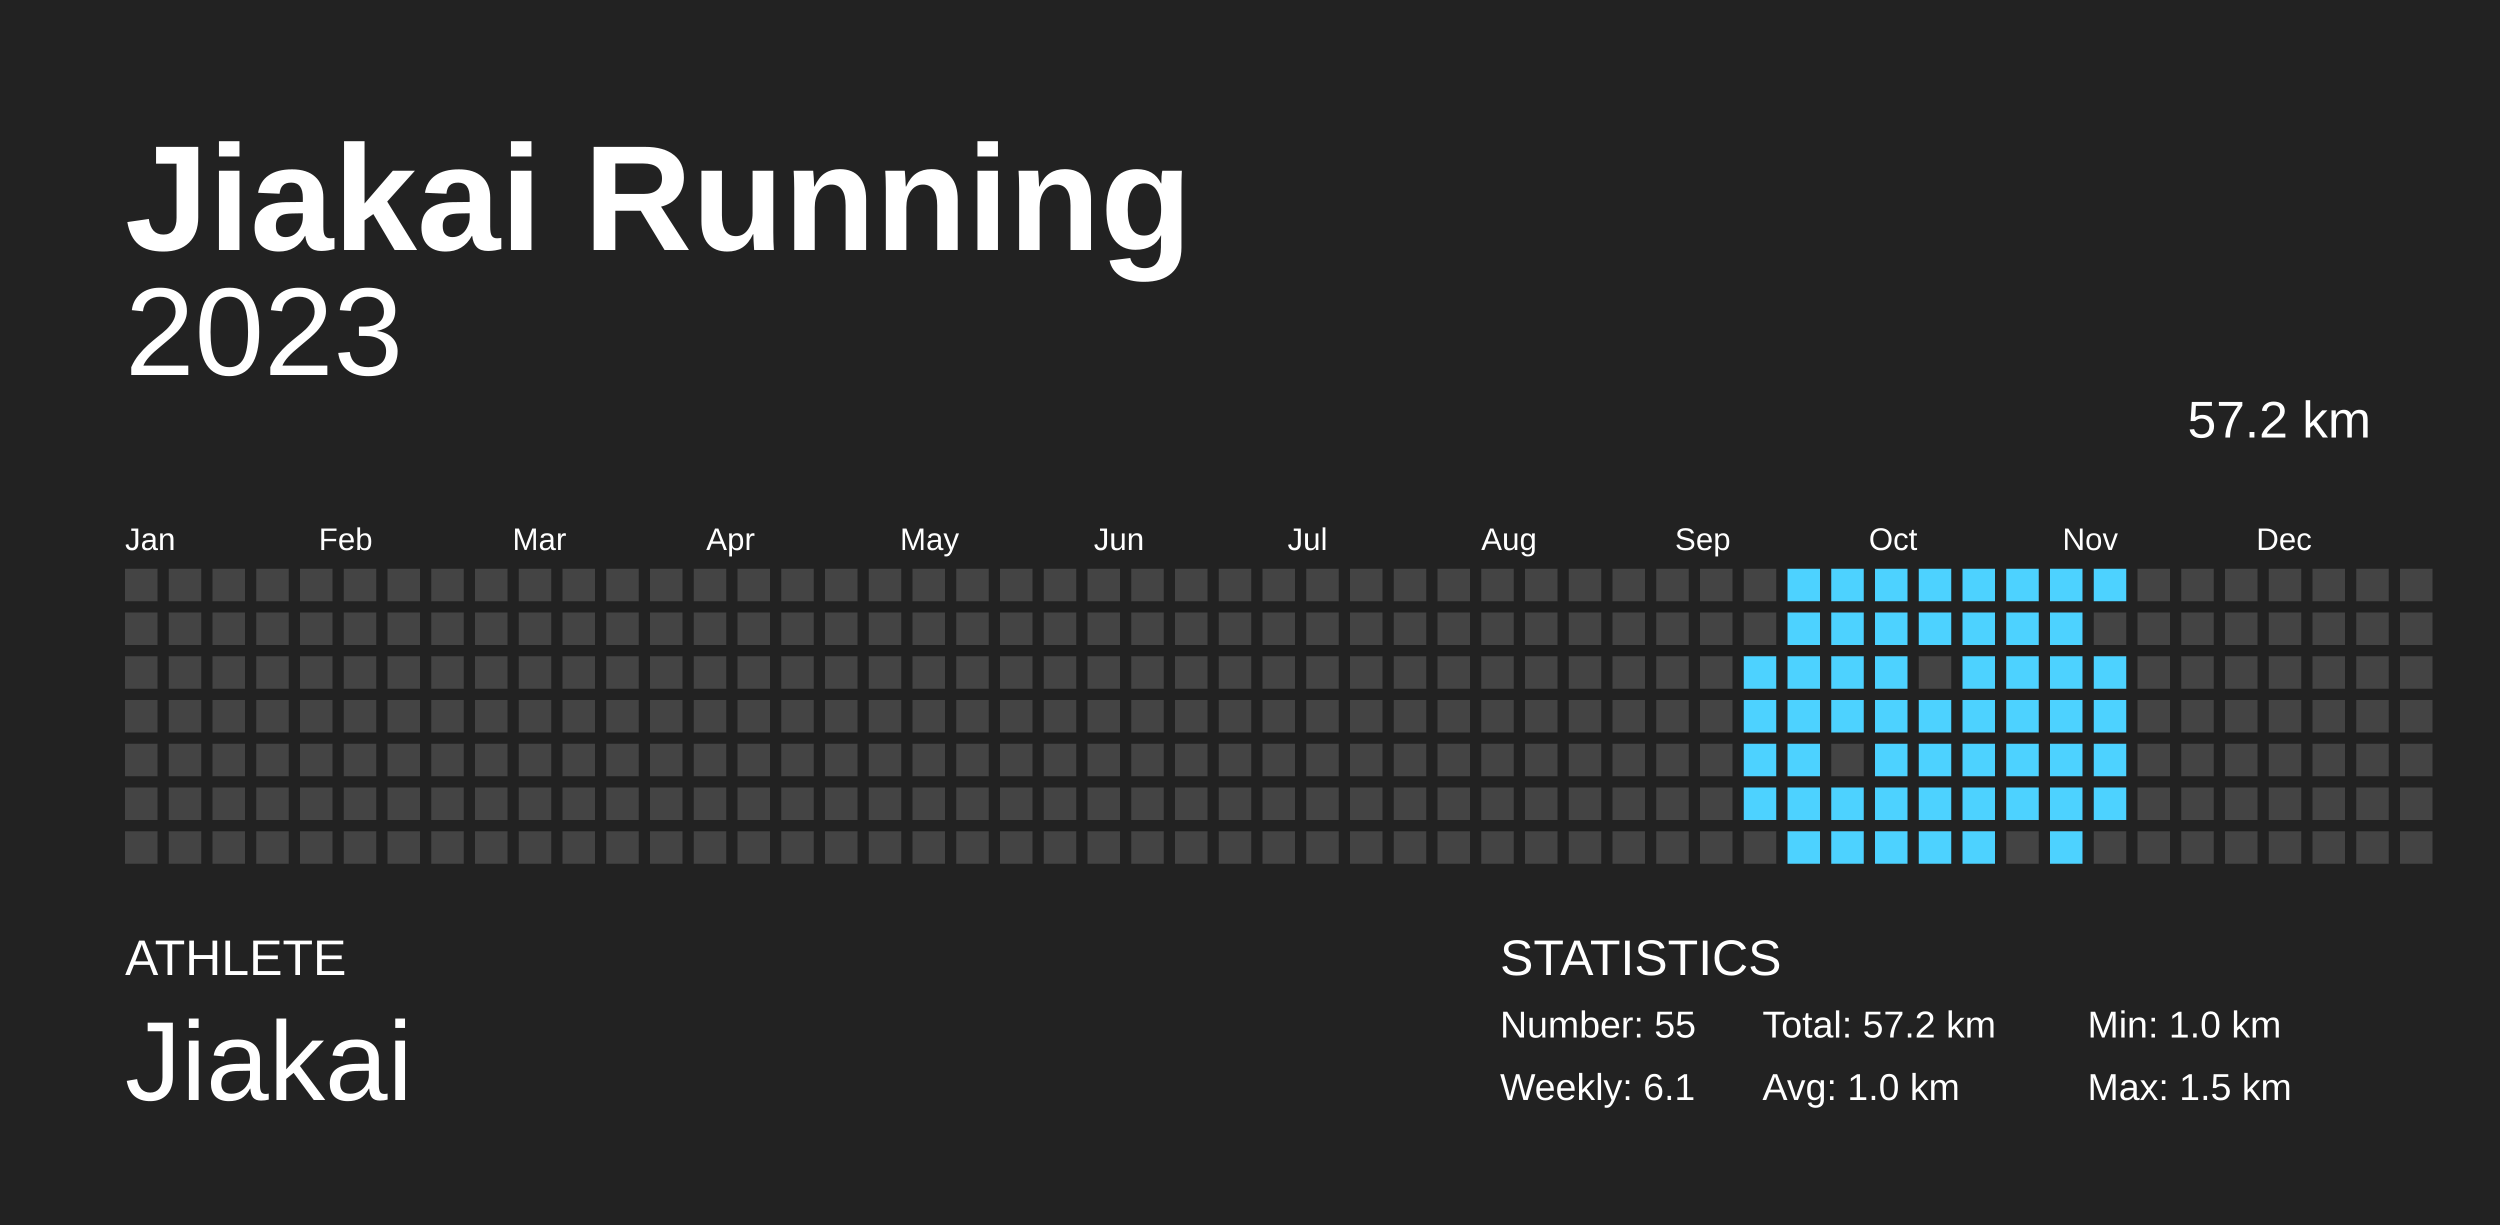
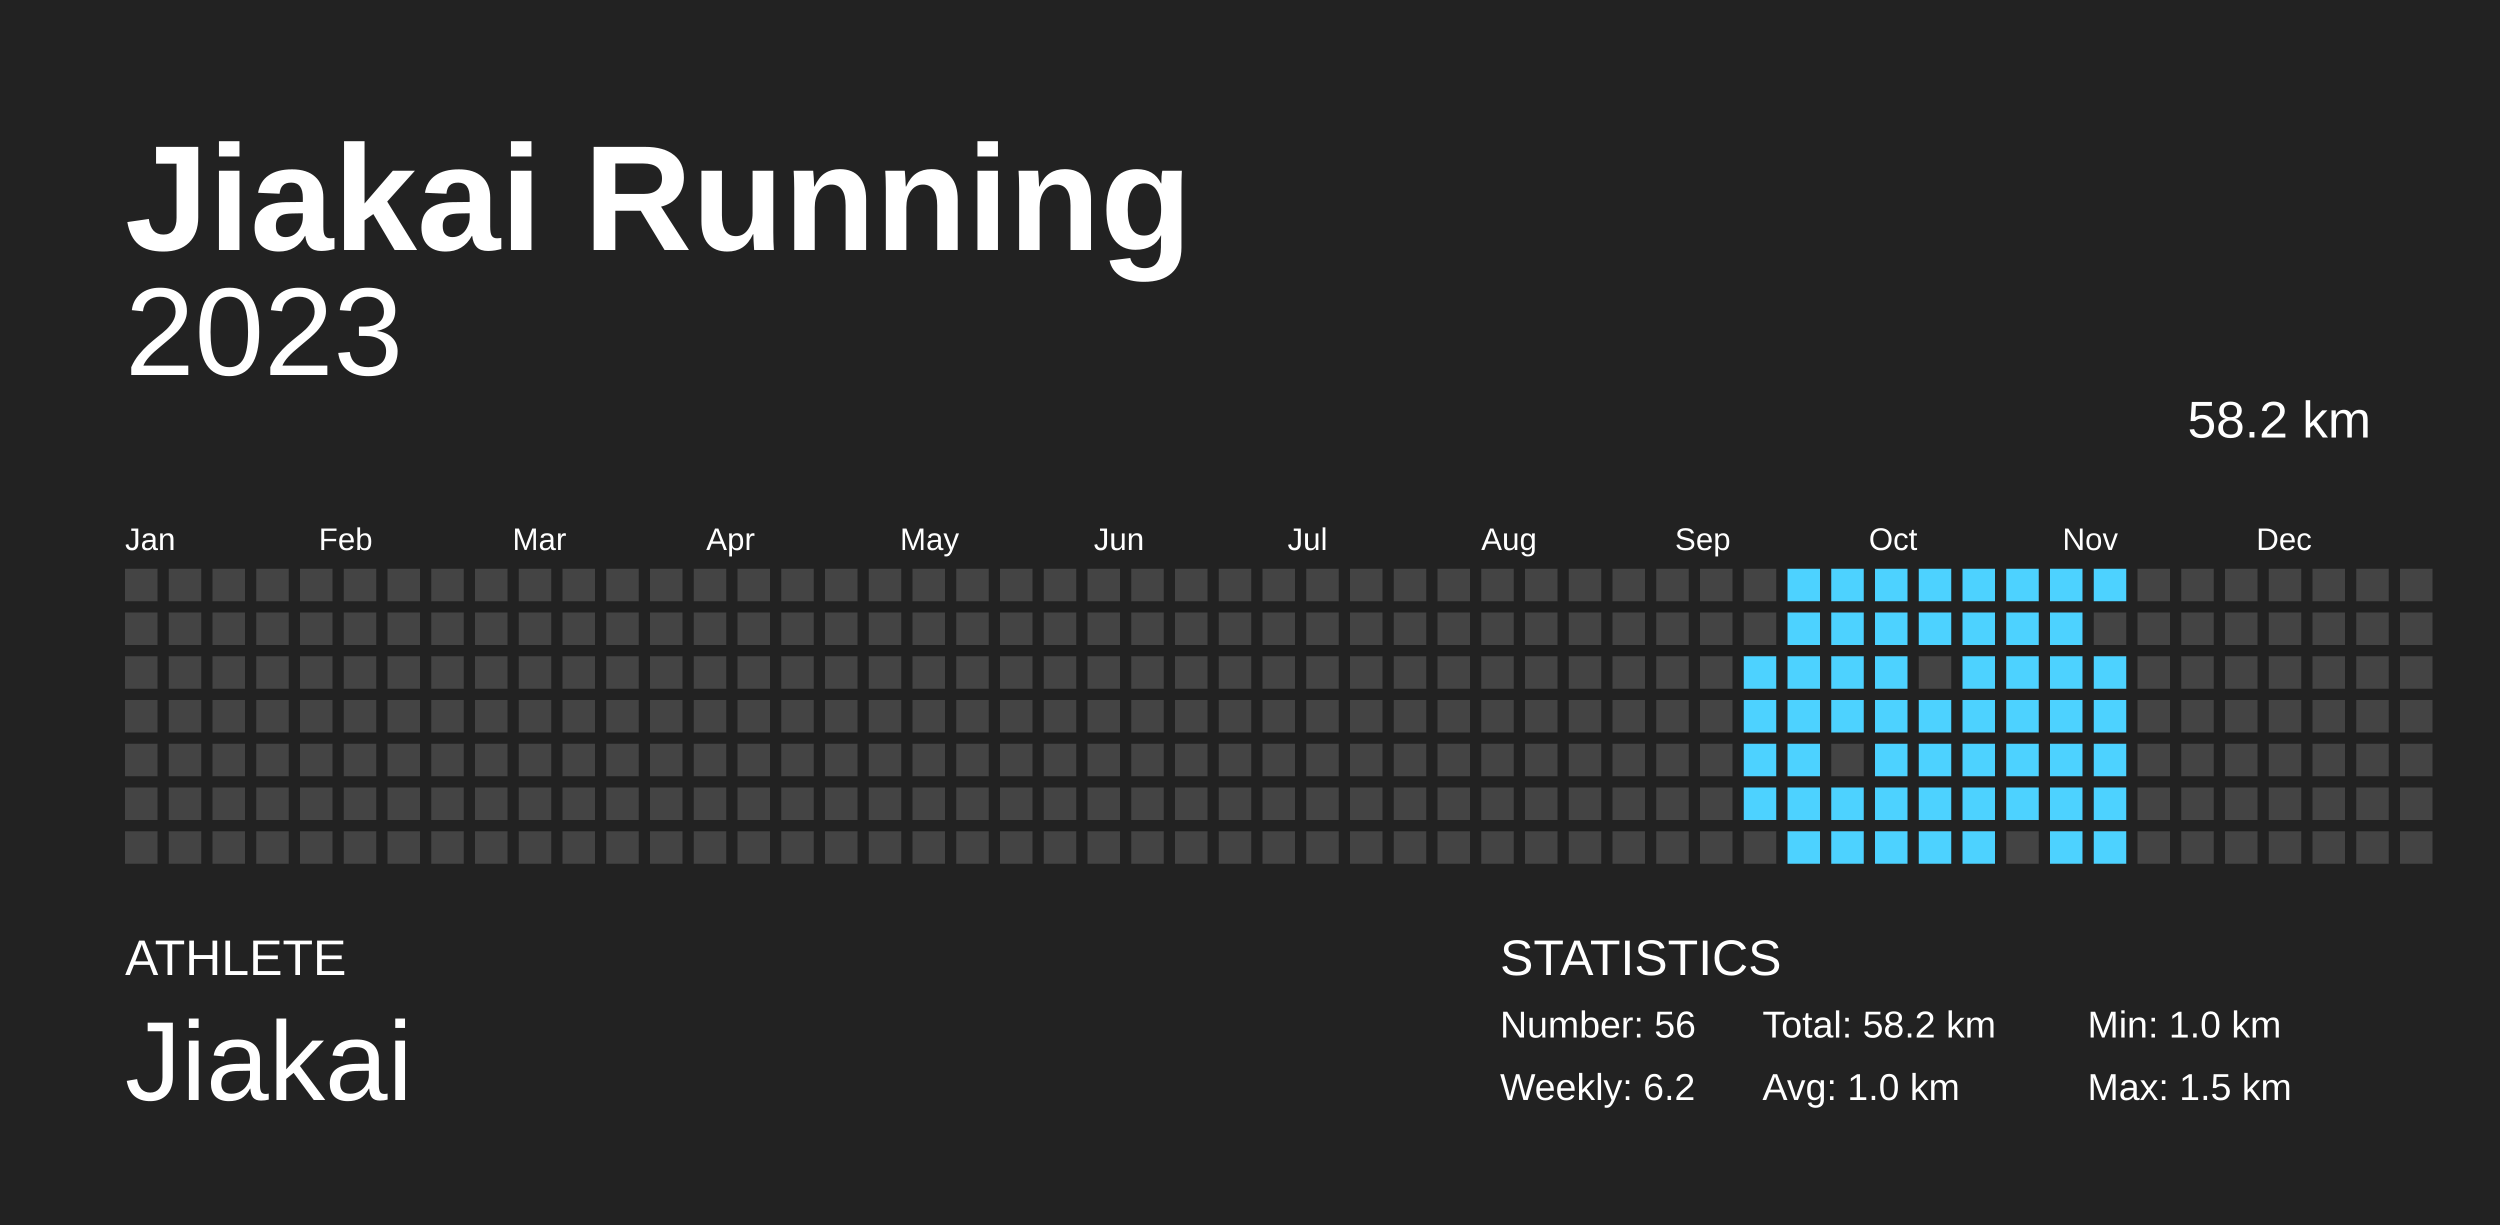
<svg xmlns="http://www.w3.org/2000/svg" baseProfile="full" height="98mm" version="1.1" viewBox="0,0,200,98" width="200mm">
  <defs />
  <rect fill="#222222" height="98" width="200" x="0" y="0" />
  <text fill="#FFFFFF" style="font-size:12px; font-family:Arial; font-weight:bold;" x="10" y="20">Jiakai Running</text>
  <text fill="#FFFFFF" style="font-size:4px; font-family:Arial" x="10" y="78">ATHLETE</text>
  <text fill="#FFFFFF" style="font-size:9px; font-family:Arial" x="10" y="88">Jiakai</text>
  <text fill="#FFFFFF" style="font-size:4px; font-family:Arial" x="120" y="78">STATISTICS</text>
-   <text fill="#FFFFFF" style="font-size:3px; font-family:Arial" x="120" y="83">Number: 55</text>
-   <text fill="#FFFFFF" style="font-size:3px; font-family:Arial" x="120" y="88">Weekly: 6.1</text>
-   <text fill="#FFFFFF" style="font-size:3px; font-family:Arial" x="141" y="83">Total: 57.2 km</text>
+   <text fill="#FFFFFF" style="font-size:3px; font-family:Arial" x="120" y="83">Number: 56</text>
+   <text fill="#FFFFFF" style="font-size:3px; font-family:Arial" x="120" y="88">Weekly: 6.2</text>
+   <text fill="#FFFFFF" style="font-size:3px; font-family:Arial" x="141" y="83">Total: 58.2 km</text>
  <text fill="#FFFFFF" style="font-size:3px; font-family:Arial" x="141" y="88">Avg: 1.0 km</text>
  <text fill="#FFFFFF" style="font-size:3px; font-family:Arial" x="167" y="83">Min: 1.0 km</text>
  <text fill="#FFFFFF" style="font-size:3px; font-family:Arial" x="167" y="88">Max: 1.5 km</text>
  <text alignment-baseline="hanging" fill="#FFFFFF" style="font-size:10.0px; font-family:Arial;" x="10" y="30">2023</text>
-   <text alignment-baseline="hanging" fill="#FFFFFF" style="font-size:4.125px; font-family:Arial;" x="175" y="35">57.2 km</text>
+   <text alignment-baseline="hanging" fill="#FFFFFF" style="font-size:4.125px; font-family:Arial;" x="175" y="35">58.2 km</text>
  <text fill="#FFFFFF" style="font-size:2.5px; font-family:Arial" x="10.0" y="44">Jan</text>
  <text fill="#FFFFFF" style="font-size:2.5px; font-family:Arial" x="25.5" y="44">Feb</text>
  <text fill="#FFFFFF" style="font-size:2.5px; font-family:Arial" x="41.0" y="44">Mar</text>
  <text fill="#FFFFFF" style="font-size:2.5px; font-family:Arial" x="56.5" y="44">Apr</text>
  <text fill="#FFFFFF" style="font-size:2.5px; font-family:Arial" x="72.0" y="44">May</text>
  <text fill="#FFFFFF" style="font-size:2.5px; font-family:Arial" x="87.5" y="44">Jun</text>
  <text fill="#FFFFFF" style="font-size:2.5px; font-family:Arial" x="103.0" y="44">Jul</text>
  <text fill="#FFFFFF" style="font-size:2.5px; font-family:Arial" x="118.5" y="44">Aug</text>
  <text fill="#FFFFFF" style="font-size:2.5px; font-family:Arial" x="134.0" y="44">Sep</text>
  <text fill="#FFFFFF" style="font-size:2.5px; font-family:Arial" x="149.5" y="44">Oct</text>
  <text fill="#FFFFFF" style="font-size:2.5px; font-family:Arial" x="165.0" y="44">Nov</text>
  <text fill="#FFFFFF" style="font-size:2.5px; font-family:Arial" x="180.5" y="44">Dec</text>
  <rect fill="#444444" height="2.6" width="2.6" x="10.0" y="45.5" />
  <rect fill="#444444" height="2.6" width="2.6" x="10.0" y="49.0" />
  <rect fill="#444444" height="2.6" width="2.6" x="10.0" y="52.5" />
  <rect fill="#444444" height="2.6" width="2.6" x="10.0" y="56.0" />
  <rect fill="#444444" height="2.6" width="2.6" x="10.0" y="59.5" />
  <rect fill="#444444" height="2.6" width="2.6" x="10.0" y="63.0" />
  <rect fill="#444444" height="2.6" width="2.6" x="10.0" y="66.5" />
  <rect fill="#444444" height="2.6" width="2.6" x="13.5" y="45.5" />
  <rect fill="#444444" height="2.6" width="2.6" x="13.5" y="49.0" />
  <rect fill="#444444" height="2.6" width="2.6" x="13.5" y="52.5" />
  <rect fill="#444444" height="2.6" width="2.6" x="13.5" y="56.0" />
  <rect fill="#444444" height="2.6" width="2.6" x="13.5" y="59.5" />
  <rect fill="#444444" height="2.6" width="2.6" x="13.5" y="63.0" />
  <rect fill="#444444" height="2.6" width="2.6" x="13.5" y="66.5" />
  <rect fill="#444444" height="2.6" width="2.6" x="17.0" y="45.5" />
  <rect fill="#444444" height="2.6" width="2.6" x="17.0" y="49.0" />
  <rect fill="#444444" height="2.6" width="2.6" x="17.0" y="52.5" />
  <rect fill="#444444" height="2.6" width="2.6" x="17.0" y="56.0" />
  <rect fill="#444444" height="2.6" width="2.6" x="17.0" y="59.5" />
  <rect fill="#444444" height="2.6" width="2.6" x="17.0" y="63.0" />
  <rect fill="#444444" height="2.6" width="2.6" x="17.0" y="66.5" />
  <rect fill="#444444" height="2.6" width="2.6" x="20.5" y="45.5" />
  <rect fill="#444444" height="2.6" width="2.6" x="20.5" y="49.0" />
  <rect fill="#444444" height="2.6" width="2.6" x="20.5" y="52.5" />
  <rect fill="#444444" height="2.6" width="2.6" x="20.5" y="56.0" />
  <rect fill="#444444" height="2.6" width="2.6" x="20.5" y="59.5" />
  <rect fill="#444444" height="2.6" width="2.6" x="20.5" y="63.0" />
  <rect fill="#444444" height="2.6" width="2.6" x="20.5" y="66.5" />
  <rect fill="#444444" height="2.6" width="2.6" x="24.0" y="45.5" />
  <rect fill="#444444" height="2.6" width="2.6" x="24.0" y="49.0" />
  <rect fill="#444444" height="2.6" width="2.6" x="24.0" y="52.5" />
  <rect fill="#444444" height="2.6" width="2.6" x="24.0" y="56.0" />
  <rect fill="#444444" height="2.6" width="2.6" x="24.0" y="59.5" />
  <rect fill="#444444" height="2.6" width="2.6" x="24.0" y="63.0" />
  <rect fill="#444444" height="2.6" width="2.6" x="24.0" y="66.5" />
  <rect fill="#444444" height="2.6" width="2.6" x="27.5" y="45.5" />
  <rect fill="#444444" height="2.6" width="2.6" x="27.5" y="49.0" />
  <rect fill="#444444" height="2.6" width="2.6" x="27.5" y="52.5" />
  <rect fill="#444444" height="2.6" width="2.6" x="27.5" y="56.0" />
  <rect fill="#444444" height="2.6" width="2.6" x="27.5" y="59.5" />
  <rect fill="#444444" height="2.6" width="2.6" x="27.5" y="63.0" />
  <rect fill="#444444" height="2.6" width="2.6" x="27.5" y="66.5" />
  <rect fill="#444444" height="2.6" width="2.6" x="31.0" y="45.5" />
  <rect fill="#444444" height="2.6" width="2.6" x="31.0" y="49.0" />
  <rect fill="#444444" height="2.6" width="2.6" x="31.0" y="52.5" />
  <rect fill="#444444" height="2.6" width="2.6" x="31.0" y="56.0" />
  <rect fill="#444444" height="2.6" width="2.6" x="31.0" y="59.5" />
  <rect fill="#444444" height="2.6" width="2.6" x="31.0" y="63.0" />
  <rect fill="#444444" height="2.6" width="2.6" x="31.0" y="66.5" />
  <rect fill="#444444" height="2.6" width="2.6" x="34.5" y="45.5" />
  <rect fill="#444444" height="2.6" width="2.6" x="34.5" y="49.0" />
  <rect fill="#444444" height="2.6" width="2.6" x="34.5" y="52.5" />
  <rect fill="#444444" height="2.6" width="2.6" x="34.5" y="56.0" />
  <rect fill="#444444" height="2.6" width="2.6" x="34.5" y="59.5" />
  <rect fill="#444444" height="2.6" width="2.6" x="34.5" y="63.0" />
  <rect fill="#444444" height="2.6" width="2.6" x="34.5" y="66.5" />
  <rect fill="#444444" height="2.6" width="2.6" x="38.0" y="45.5" />
  <rect fill="#444444" height="2.6" width="2.6" x="38.0" y="49.0" />
  <rect fill="#444444" height="2.6" width="2.6" x="38.0" y="52.5" />
  <rect fill="#444444" height="2.6" width="2.6" x="38.0" y="56.0" />
  <rect fill="#444444" height="2.6" width="2.6" x="38.0" y="59.5" />
  <rect fill="#444444" height="2.6" width="2.6" x="38.0" y="63.0" />
  <rect fill="#444444" height="2.6" width="2.6" x="38.0" y="66.5" />
  <rect fill="#444444" height="2.6" width="2.6" x="41.5" y="45.5" />
  <rect fill="#444444" height="2.6" width="2.6" x="41.5" y="49.0" />
  <rect fill="#444444" height="2.6" width="2.6" x="41.5" y="52.5" />
  <rect fill="#444444" height="2.6" width="2.6" x="41.5" y="56.0" />
  <rect fill="#444444" height="2.6" width="2.6" x="41.5" y="59.5" />
  <rect fill="#444444" height="2.6" width="2.6" x="41.5" y="63.0" />
  <rect fill="#444444" height="2.6" width="2.6" x="41.5" y="66.5" />
  <rect fill="#444444" height="2.6" width="2.6" x="45.0" y="45.5" />
  <rect fill="#444444" height="2.6" width="2.6" x="45.0" y="49.0" />
  <rect fill="#444444" height="2.6" width="2.6" x="45.0" y="52.5" />
  <rect fill="#444444" height="2.6" width="2.6" x="45.0" y="56.0" />
  <rect fill="#444444" height="2.6" width="2.6" x="45.0" y="59.5" />
  <rect fill="#444444" height="2.6" width="2.6" x="45.0" y="63.0" />
  <rect fill="#444444" height="2.6" width="2.6" x="45.0" y="66.5" />
  <rect fill="#444444" height="2.6" width="2.6" x="48.5" y="45.5" />
  <rect fill="#444444" height="2.6" width="2.6" x="48.5" y="49.0" />
  <rect fill="#444444" height="2.6" width="2.6" x="48.5" y="52.5" />
  <rect fill="#444444" height="2.6" width="2.6" x="48.5" y="56.0" />
  <rect fill="#444444" height="2.6" width="2.6" x="48.5" y="59.5" />
  <rect fill="#444444" height="2.6" width="2.6" x="48.5" y="63.0" />
  <rect fill="#444444" height="2.6" width="2.6" x="48.5" y="66.5" />
  <rect fill="#444444" height="2.6" width="2.6" x="52.0" y="45.5" />
  <rect fill="#444444" height="2.6" width="2.6" x="52.0" y="49.0" />
  <rect fill="#444444" height="2.6" width="2.6" x="52.0" y="52.5" />
  <rect fill="#444444" height="2.6" width="2.6" x="52.0" y="56.0" />
  <rect fill="#444444" height="2.6" width="2.6" x="52.0" y="59.5" />
  <rect fill="#444444" height="2.6" width="2.6" x="52.0" y="63.0" />
  <rect fill="#444444" height="2.6" width="2.6" x="52.0" y="66.5" />
  <rect fill="#444444" height="2.6" width="2.6" x="55.5" y="45.5" />
  <rect fill="#444444" height="2.6" width="2.6" x="55.5" y="49.0" />
  <rect fill="#444444" height="2.6" width="2.6" x="55.5" y="52.5" />
  <rect fill="#444444" height="2.6" width="2.6" x="55.5" y="56.0" />
  <rect fill="#444444" height="2.6" width="2.6" x="55.5" y="59.5" />
  <rect fill="#444444" height="2.6" width="2.6" x="55.5" y="63.0" />
  <rect fill="#444444" height="2.6" width="2.6" x="55.5" y="66.5" />
  <rect fill="#444444" height="2.6" width="2.6" x="59.0" y="45.5" />
  <rect fill="#444444" height="2.6" width="2.6" x="59.0" y="49.0" />
  <rect fill="#444444" height="2.6" width="2.6" x="59.0" y="52.5" />
  <rect fill="#444444" height="2.6" width="2.6" x="59.0" y="56.0" />
  <rect fill="#444444" height="2.6" width="2.6" x="59.0" y="59.5" />
  <rect fill="#444444" height="2.6" width="2.6" x="59.0" y="63.0" />
  <rect fill="#444444" height="2.6" width="2.6" x="59.0" y="66.5" />
  <rect fill="#444444" height="2.6" width="2.6" x="62.5" y="45.5" />
  <rect fill="#444444" height="2.6" width="2.6" x="62.5" y="49.0" />
  <rect fill="#444444" height="2.6" width="2.6" x="62.5" y="52.5" />
  <rect fill="#444444" height="2.6" width="2.6" x="62.5" y="56.0" />
  <rect fill="#444444" height="2.6" width="2.6" x="62.5" y="59.5" />
  <rect fill="#444444" height="2.6" width="2.6" x="62.5" y="63.0" />
  <rect fill="#444444" height="2.6" width="2.6" x="62.5" y="66.5" />
  <rect fill="#444444" height="2.6" width="2.6" x="66.0" y="45.5" />
  <rect fill="#444444" height="2.6" width="2.6" x="66.0" y="49.0" />
  <rect fill="#444444" height="2.6" width="2.6" x="66.0" y="52.5" />
  <rect fill="#444444" height="2.6" width="2.6" x="66.0" y="56.0" />
  <rect fill="#444444" height="2.6" width="2.6" x="66.0" y="59.5" />
  <rect fill="#444444" height="2.6" width="2.6" x="66.0" y="63.0" />
  <rect fill="#444444" height="2.6" width="2.6" x="66.0" y="66.5" />
  <rect fill="#444444" height="2.6" width="2.6" x="69.5" y="45.5" />
  <rect fill="#444444" height="2.6" width="2.6" x="69.5" y="49.0" />
  <rect fill="#444444" height="2.6" width="2.6" x="69.5" y="52.5" />
  <rect fill="#444444" height="2.6" width="2.6" x="69.5" y="56.0" />
  <rect fill="#444444" height="2.6" width="2.6" x="69.5" y="59.5" />
  <rect fill="#444444" height="2.6" width="2.6" x="69.5" y="63.0" />
  <rect fill="#444444" height="2.6" width="2.6" x="69.5" y="66.5" />
  <rect fill="#444444" height="2.6" width="2.6" x="73.0" y="45.5" />
  <rect fill="#444444" height="2.6" width="2.6" x="73.0" y="49.0" />
  <rect fill="#444444" height="2.6" width="2.6" x="73.0" y="52.5" />
  <rect fill="#444444" height="2.6" width="2.6" x="73.0" y="56.0" />
  <rect fill="#444444" height="2.6" width="2.6" x="73.0" y="59.5" />
  <rect fill="#444444" height="2.6" width="2.6" x="73.0" y="63.0" />
  <rect fill="#444444" height="2.6" width="2.6" x="73.0" y="66.5" />
  <rect fill="#444444" height="2.6" width="2.6" x="76.5" y="45.5" />
  <rect fill="#444444" height="2.6" width="2.6" x="76.5" y="49.0" />
  <rect fill="#444444" height="2.6" width="2.6" x="76.5" y="52.5" />
  <rect fill="#444444" height="2.6" width="2.6" x="76.5" y="56.0" />
  <rect fill="#444444" height="2.6" width="2.6" x="76.5" y="59.5" />
  <rect fill="#444444" height="2.6" width="2.6" x="76.5" y="63.0" />
  <rect fill="#444444" height="2.6" width="2.6" x="76.5" y="66.5" />
  <rect fill="#444444" height="2.6" width="2.6" x="80.0" y="45.5" />
  <rect fill="#444444" height="2.6" width="2.6" x="80.0" y="49.0" />
  <rect fill="#444444" height="2.6" width="2.6" x="80.0" y="52.5" />
  <rect fill="#444444" height="2.6" width="2.6" x="80.0" y="56.0" />
  <rect fill="#444444" height="2.6" width="2.6" x="80.0" y="59.5" />
  <rect fill="#444444" height="2.6" width="2.6" x="80.0" y="63.0" />
  <rect fill="#444444" height="2.6" width="2.6" x="80.0" y="66.5" />
  <rect fill="#444444" height="2.6" width="2.6" x="83.5" y="45.5" />
  <rect fill="#444444" height="2.6" width="2.6" x="83.5" y="49.0" />
  <rect fill="#444444" height="2.6" width="2.6" x="83.5" y="52.5" />
  <rect fill="#444444" height="2.6" width="2.6" x="83.5" y="56.0" />
  <rect fill="#444444" height="2.6" width="2.6" x="83.5" y="59.5" />
  <rect fill="#444444" height="2.6" width="2.6" x="83.5" y="63.0" />
  <rect fill="#444444" height="2.6" width="2.6" x="83.5" y="66.5" />
  <rect fill="#444444" height="2.6" width="2.6" x="87.0" y="45.5" />
  <rect fill="#444444" height="2.6" width="2.6" x="87.0" y="49.0" />
  <rect fill="#444444" height="2.6" width="2.6" x="87.0" y="52.5" />
  <rect fill="#444444" height="2.6" width="2.6" x="87.0" y="56.0" />
  <rect fill="#444444" height="2.6" width="2.6" x="87.0" y="59.5" />
  <rect fill="#444444" height="2.6" width="2.6" x="87.0" y="63.0" />
  <rect fill="#444444" height="2.6" width="2.6" x="87.0" y="66.5" />
  <rect fill="#444444" height="2.6" width="2.6" x="90.5" y="45.5" />
  <rect fill="#444444" height="2.6" width="2.6" x="90.5" y="49.0" />
  <rect fill="#444444" height="2.6" width="2.6" x="90.5" y="52.5" />
  <rect fill="#444444" height="2.6" width="2.6" x="90.5" y="56.0" />
  <rect fill="#444444" height="2.6" width="2.6" x="90.5" y="59.5" />
  <rect fill="#444444" height="2.6" width="2.6" x="90.5" y="63.0" />
  <rect fill="#444444" height="2.6" width="2.6" x="90.5" y="66.5" />
  <rect fill="#444444" height="2.6" width="2.6" x="94.0" y="45.5" />
  <rect fill="#444444" height="2.6" width="2.6" x="94.0" y="49.0" />
  <rect fill="#444444" height="2.6" width="2.6" x="94.0" y="52.5" />
  <rect fill="#444444" height="2.6" width="2.6" x="94.0" y="56.0" />
  <rect fill="#444444" height="2.6" width="2.6" x="94.0" y="59.5" />
  <rect fill="#444444" height="2.6" width="2.6" x="94.0" y="63.0" />
  <rect fill="#444444" height="2.6" width="2.6" x="94.0" y="66.5" />
  <rect fill="#444444" height="2.6" width="2.6" x="97.5" y="45.5" />
  <rect fill="#444444" height="2.6" width="2.6" x="97.5" y="49.0" />
  <rect fill="#444444" height="2.6" width="2.6" x="97.5" y="52.5" />
  <rect fill="#444444" height="2.6" width="2.6" x="97.5" y="56.0" />
  <rect fill="#444444" height="2.6" width="2.6" x="97.5" y="59.5" />
  <rect fill="#444444" height="2.6" width="2.6" x="97.5" y="63.0" />
  <rect fill="#444444" height="2.6" width="2.6" x="97.5" y="66.5" />
  <rect fill="#444444" height="2.6" width="2.6" x="101.0" y="45.5" />
  <rect fill="#444444" height="2.6" width="2.6" x="101.0" y="49.0" />
  <rect fill="#444444" height="2.6" width="2.6" x="101.0" y="52.5" />
  <rect fill="#444444" height="2.6" width="2.6" x="101.0" y="56.0" />
  <rect fill="#444444" height="2.6" width="2.6" x="101.0" y="59.5" />
  <rect fill="#444444" height="2.6" width="2.6" x="101.0" y="63.0" />
  <rect fill="#444444" height="2.6" width="2.6" x="101.0" y="66.5" />
  <rect fill="#444444" height="2.6" width="2.6" x="104.5" y="45.5" />
  <rect fill="#444444" height="2.6" width="2.6" x="104.5" y="49.0" />
  <rect fill="#444444" height="2.6" width="2.6" x="104.5" y="52.5" />
  <rect fill="#444444" height="2.6" width="2.6" x="104.5" y="56.0" />
  <rect fill="#444444" height="2.6" width="2.6" x="104.5" y="59.5" />
  <rect fill="#444444" height="2.6" width="2.6" x="104.5" y="63.0" />
  <rect fill="#444444" height="2.6" width="2.6" x="104.5" y="66.5" />
  <rect fill="#444444" height="2.6" width="2.6" x="108.0" y="45.5" />
  <rect fill="#444444" height="2.6" width="2.6" x="108.0" y="49.0" />
  <rect fill="#444444" height="2.6" width="2.6" x="108.0" y="52.5" />
  <rect fill="#444444" height="2.6" width="2.6" x="108.0" y="56.0" />
  <rect fill="#444444" height="2.6" width="2.6" x="108.0" y="59.5" />
  <rect fill="#444444" height="2.6" width="2.6" x="108.0" y="63.0" />
  <rect fill="#444444" height="2.6" width="2.6" x="108.0" y="66.5" />
  <rect fill="#444444" height="2.6" width="2.6" x="111.5" y="45.5" />
  <rect fill="#444444" height="2.6" width="2.6" x="111.5" y="49.0" />
  <rect fill="#444444" height="2.6" width="2.6" x="111.5" y="52.5" />
  <rect fill="#444444" height="2.6" width="2.6" x="111.5" y="56.0" />
  <rect fill="#444444" height="2.6" width="2.6" x="111.5" y="59.5" />
  <rect fill="#444444" height="2.6" width="2.6" x="111.5" y="63.0" />
  <rect fill="#444444" height="2.6" width="2.6" x="111.5" y="66.5" />
  <rect fill="#444444" height="2.6" width="2.6" x="115.0" y="45.5" />
  <rect fill="#444444" height="2.6" width="2.6" x="115.0" y="49.0" />
  <rect fill="#444444" height="2.6" width="2.6" x="115.0" y="52.5" />
  <rect fill="#444444" height="2.6" width="2.6" x="115.0" y="56.0" />
  <rect fill="#444444" height="2.6" width="2.6" x="115.0" y="59.5" />
  <rect fill="#444444" height="2.6" width="2.6" x="115.0" y="63.0" />
  <rect fill="#444444" height="2.6" width="2.6" x="115.0" y="66.5" />
  <rect fill="#444444" height="2.6" width="2.6" x="118.5" y="45.5" />
  <rect fill="#444444" height="2.6" width="2.6" x="118.5" y="49.0" />
  <rect fill="#444444" height="2.6" width="2.6" x="118.5" y="52.5" />
  <rect fill="#444444" height="2.6" width="2.6" x="118.5" y="56.0" />
  <rect fill="#444444" height="2.6" width="2.6" x="118.5" y="59.5" />
  <rect fill="#444444" height="2.6" width="2.6" x="118.5" y="63.0" />
  <rect fill="#444444" height="2.6" width="2.6" x="118.5" y="66.5" />
  <rect fill="#444444" height="2.6" width="2.6" x="122.0" y="45.5" />
  <rect fill="#444444" height="2.6" width="2.6" x="122.0" y="49.0" />
  <rect fill="#444444" height="2.6" width="2.6" x="122.0" y="52.5" />
  <rect fill="#444444" height="2.6" width="2.6" x="122.0" y="56.0" />
  <rect fill="#444444" height="2.6" width="2.6" x="122.0" y="59.5" />
  <rect fill="#444444" height="2.6" width="2.6" x="122.0" y="63.0" />
  <rect fill="#444444" height="2.6" width="2.6" x="122.0" y="66.5" />
  <rect fill="#444444" height="2.6" width="2.6" x="125.5" y="45.5" />
  <rect fill="#444444" height="2.6" width="2.6" x="125.5" y="49.0" />
  <rect fill="#444444" height="2.6" width="2.6" x="125.5" y="52.5" />
  <rect fill="#444444" height="2.6" width="2.6" x="125.5" y="56.0" />
  <rect fill="#444444" height="2.6" width="2.6" x="125.5" y="59.5" />
  <rect fill="#444444" height="2.6" width="2.6" x="125.5" y="63.0" />
  <rect fill="#444444" height="2.6" width="2.6" x="125.5" y="66.5" />
  <rect fill="#444444" height="2.6" width="2.6" x="129.0" y="45.5" />
  <rect fill="#444444" height="2.6" width="2.6" x="129.0" y="49.0" />
  <rect fill="#444444" height="2.6" width="2.6" x="129.0" y="52.5" />
  <rect fill="#444444" height="2.6" width="2.6" x="129.0" y="56.0" />
  <rect fill="#444444" height="2.6" width="2.6" x="129.0" y="59.5" />
  <rect fill="#444444" height="2.6" width="2.6" x="129.0" y="63.0" />
  <rect fill="#444444" height="2.6" width="2.6" x="129.0" y="66.5" />
  <rect fill="#444444" height="2.6" width="2.6" x="132.5" y="45.5" />
  <rect fill="#444444" height="2.6" width="2.6" x="132.5" y="49.0" />
  <rect fill="#444444" height="2.6" width="2.6" x="132.5" y="52.5" />
  <rect fill="#444444" height="2.6" width="2.6" x="132.5" y="56.0" />
  <rect fill="#444444" height="2.6" width="2.6" x="132.5" y="59.5" />
  <rect fill="#444444" height="2.6" width="2.6" x="132.5" y="63.0" />
  <rect fill="#444444" height="2.6" width="2.6" x="132.5" y="66.5" />
  <rect fill="#444444" height="2.6" width="2.6" x="136.0" y="45.5" />
  <rect fill="#444444" height="2.6" width="2.6" x="136.0" y="49.0" />
  <rect fill="#444444" height="2.6" width="2.6" x="136.0" y="52.5" />
  <rect fill="#444444" height="2.6" width="2.6" x="136.0" y="56.0" />
  <rect fill="#444444" height="2.6" width="2.6" x="136.0" y="59.5" />
  <rect fill="#444444" height="2.6" width="2.6" x="136.0" y="63.0" />
  <rect fill="#444444" height="2.6" width="2.6" x="136.0" y="66.5" />
  <rect fill="#444444" height="2.6" width="2.6" x="139.5" y="45.5" />
  <rect fill="#444444" height="2.6" width="2.6" x="139.5" y="49.0" />
  <rect fill="#4dd2ff" height="2.6" width="2.6" x="139.5" y="52.5" />
  <rect fill="#4dd2ff" height="2.6" width="2.6" x="139.5" y="56.0" />
  <rect fill="#4dd2ff" height="2.6" width="2.6" x="139.5" y="59.5" />
  <rect fill="#4dd2ff" height="2.6" width="2.6" x="139.5" y="63.0" />
  <rect fill="#444444" height="2.6" width="2.6" x="139.5" y="66.5" />
  <rect fill="#4dd2ff" height="2.6" width="2.6" x="143.0" y="45.5" />
  <rect fill="#4dd2ff" height="2.6" width="2.6" x="143.0" y="49.0" />
  <rect fill="#4dd2ff" height="2.6" width="2.6" x="143.0" y="52.5" />
  <rect fill="#4dd2ff" height="2.6" width="2.6" x="143.0" y="56.0" />
  <rect fill="#4dd2ff" height="2.6" width="2.6" x="143.0" y="59.5" />
  <rect fill="#4dd2ff" height="2.6" width="2.6" x="143.0" y="63.0" />
  <rect fill="#4dd2ff" height="2.6" width="2.6" x="143.0" y="66.5" />
  <rect fill="#4dd2ff" height="2.6" width="2.6" x="146.5" y="45.5" />
  <rect fill="#4dd2ff" height="2.6" width="2.6" x="146.5" y="49.0" />
  <rect fill="#4dd2ff" height="2.6" width="2.6" x="146.5" y="52.5" />
  <rect fill="#4dd2ff" height="2.6" width="2.6" x="146.5" y="56.0" />
  <rect fill="#444444" height="2.6" width="2.6" x="146.5" y="59.5" />
  <rect fill="#4dd2ff" height="2.6" width="2.6" x="146.5" y="63.0" />
  <rect fill="#4dd2ff" height="2.6" width="2.6" x="146.5" y="66.5" />
  <rect fill="#4dd2ff" height="2.6" width="2.6" x="150.0" y="45.5" />
  <rect fill="#4dd2ff" height="2.6" width="2.6" x="150.0" y="49.0" />
  <rect fill="#4dd2ff" height="2.6" width="2.6" x="150.0" y="52.5" />
  <rect fill="#4dd2ff" height="2.6" width="2.6" x="150.0" y="56.0" />
  <rect fill="#4dd2ff" height="2.6" width="2.6" x="150.0" y="59.5" />
  <rect fill="#4dd2ff" height="2.6" width="2.6" x="150.0" y="63.0" />
  <rect fill="#4dd2ff" height="2.6" width="2.6" x="150.0" y="66.5" />
  <rect fill="#4dd2ff" height="2.6" width="2.6" x="153.5" y="45.5" />
  <rect fill="#4dd2ff" height="2.6" width="2.6" x="153.5" y="49.0" />
  <rect fill="#444444" height="2.6" width="2.6" x="153.5" y="52.5" />
  <rect fill="#4dd2ff" height="2.6" width="2.6" x="153.5" y="56.0" />
  <rect fill="#4dd2ff" height="2.6" width="2.6" x="153.5" y="59.5" />
  <rect fill="#4dd2ff" height="2.6" width="2.6" x="153.5" y="63.0" />
  <rect fill="#4dd2ff" height="2.6" width="2.6" x="153.5" y="66.5" />
  <rect fill="#4dd2ff" height="2.6" width="2.6" x="157.0" y="45.5" />
  <rect fill="#4dd2ff" height="2.6" width="2.6" x="157.0" y="49.0" />
  <rect fill="#4dd2ff" height="2.6" width="2.6" x="157.0" y="52.5" />
  <rect fill="#4dd2ff" height="2.6" width="2.6" x="157.0" y="56.0" />
  <rect fill="#4dd2ff" height="2.6" width="2.6" x="157.0" y="59.5" />
  <rect fill="#4dd2ff" height="2.6" width="2.6" x="157.0" y="63.0" />
  <rect fill="#4dd2ff" height="2.6" width="2.6" x="157.0" y="66.5" />
  <rect fill="#4dd2ff" height="2.6" width="2.6" x="160.5" y="45.5" />
  <rect fill="#4dd2ff" height="2.6" width="2.6" x="160.5" y="49.0" />
  <rect fill="#4dd2ff" height="2.6" width="2.6" x="160.5" y="52.5" />
  <rect fill="#4dd2ff" height="2.6" width="2.6" x="160.5" y="56.0" />
  <rect fill="#4dd2ff" height="2.6" width="2.6" x="160.5" y="59.5" />
  <rect fill="#4dd2ff" height="2.6" width="2.6" x="160.5" y="63.0" />
  <rect fill="#444444" height="2.6" width="2.6" x="160.5" y="66.5" />
  <rect fill="#4dd2ff" height="2.6" width="2.6" x="164.0" y="45.5" />
  <rect fill="#4dd2ff" height="2.6" width="2.6" x="164.0" y="49.0" />
  <rect fill="#4dd2ff" height="2.6" width="2.6" x="164.0" y="52.5" />
  <rect fill="#4dd2ff" height="2.6" width="2.6" x="164.0" y="56.0" />
  <rect fill="#4dd2ff" height="2.6" width="2.6" x="164.0" y="59.5" />
  <rect fill="#4dd2ff" height="2.6" width="2.6" x="164.0" y="63.0" />
  <rect fill="#4dd2ff" height="2.6" width="2.6" x="164.0" y="66.5" />
  <rect fill="#4dd2ff" height="2.6" width="2.6" x="167.5" y="45.5" />
  <rect fill="#444444" height="2.6" width="2.6" x="167.5" y="49.0" />
  <rect fill="#4dd2ff" height="2.6" width="2.6" x="167.5" y="52.5" />
  <rect fill="#4dd2ff" height="2.6" width="2.6" x="167.5" y="56.0" />
  <rect fill="#4dd2ff" height="2.6" width="2.6" x="167.5" y="59.5" />
  <rect fill="#4dd2ff" height="2.6" width="2.6" x="167.5" y="63.0" />
-   <rect fill="#444444" height="2.6" width="2.6" x="167.5" y="66.5" />
+   <rect fill="#4dd2ff" height="2.6" width="2.6" x="167.5" y="66.5" />
  <rect fill="#444444" height="2.6" width="2.6" x="171.0" y="45.5" />
  <rect fill="#444444" height="2.6" width="2.6" x="171.0" y="49.0" />
  <rect fill="#444444" height="2.6" width="2.6" x="171.0" y="52.5" />
  <rect fill="#444444" height="2.6" width="2.6" x="171.0" y="56.0" />
  <rect fill="#444444" height="2.6" width="2.6" x="171.0" y="59.5" />
  <rect fill="#444444" height="2.6" width="2.6" x="171.0" y="63.0" />
  <rect fill="#444444" height="2.6" width="2.6" x="171.0" y="66.5" />
  <rect fill="#444444" height="2.6" width="2.6" x="174.5" y="45.5" />
  <rect fill="#444444" height="2.6" width="2.6" x="174.5" y="49.0" />
  <rect fill="#444444" height="2.6" width="2.6" x="174.5" y="52.5" />
  <rect fill="#444444" height="2.6" width="2.6" x="174.5" y="56.0" />
  <rect fill="#444444" height="2.6" width="2.6" x="174.5" y="59.5" />
  <rect fill="#444444" height="2.6" width="2.6" x="174.5" y="63.0" />
  <rect fill="#444444" height="2.6" width="2.6" x="174.5" y="66.5" />
  <rect fill="#444444" height="2.6" width="2.6" x="178.0" y="45.5" />
  <rect fill="#444444" height="2.6" width="2.6" x="178.0" y="49.0" />
  <rect fill="#444444" height="2.6" width="2.6" x="178.0" y="52.5" />
  <rect fill="#444444" height="2.6" width="2.6" x="178.0" y="56.0" />
  <rect fill="#444444" height="2.6" width="2.6" x="178.0" y="59.5" />
  <rect fill="#444444" height="2.6" width="2.6" x="178.0" y="63.0" />
  <rect fill="#444444" height="2.6" width="2.6" x="178.0" y="66.5" />
  <rect fill="#444444" height="2.6" width="2.6" x="181.5" y="45.5" />
  <rect fill="#444444" height="2.6" width="2.6" x="181.5" y="49.0" />
  <rect fill="#444444" height="2.6" width="2.6" x="181.5" y="52.5" />
  <rect fill="#444444" height="2.6" width="2.6" x="181.5" y="56.0" />
  <rect fill="#444444" height="2.6" width="2.6" x="181.5" y="59.5" />
  <rect fill="#444444" height="2.6" width="2.6" x="181.5" y="63.0" />
  <rect fill="#444444" height="2.6" width="2.6" x="181.5" y="66.5" />
  <rect fill="#444444" height="2.6" width="2.6" x="185.0" y="45.5" />
  <rect fill="#444444" height="2.6" width="2.6" x="185.0" y="49.0" />
  <rect fill="#444444" height="2.6" width="2.6" x="185.0" y="52.5" />
  <rect fill="#444444" height="2.6" width="2.6" x="185.0" y="56.0" />
  <rect fill="#444444" height="2.6" width="2.6" x="185.0" y="59.5" />
  <rect fill="#444444" height="2.6" width="2.6" x="185.0" y="63.0" />
  <rect fill="#444444" height="2.6" width="2.6" x="185.0" y="66.5" />
  <rect fill="#444444" height="2.6" width="2.6" x="188.5" y="45.5" />
  <rect fill="#444444" height="2.6" width="2.6" x="188.5" y="49.0" />
  <rect fill="#444444" height="2.6" width="2.6" x="188.5" y="52.5" />
  <rect fill="#444444" height="2.6" width="2.6" x="188.5" y="56.0" />
  <rect fill="#444444" height="2.6" width="2.6" x="188.5" y="59.5" />
  <rect fill="#444444" height="2.6" width="2.6" x="188.5" y="63.0" />
  <rect fill="#444444" height="2.6" width="2.6" x="188.5" y="66.5" />
  <rect fill="#444444" height="2.6" width="2.6" x="192.0" y="45.5" />
  <rect fill="#444444" height="2.6" width="2.6" x="192.0" y="49.0" />
  <rect fill="#444444" height="2.6" width="2.6" x="192.0" y="52.5" />
  <rect fill="#444444" height="2.6" width="2.6" x="192.0" y="56.0" />
  <rect fill="#444444" height="2.6" width="2.6" x="192.0" y="59.5" />
  <rect fill="#444444" height="2.6" width="2.6" x="192.0" y="63.0" />
  <rect fill="#444444" height="2.6" width="2.6" x="192.0" y="66.5" />
</svg>
